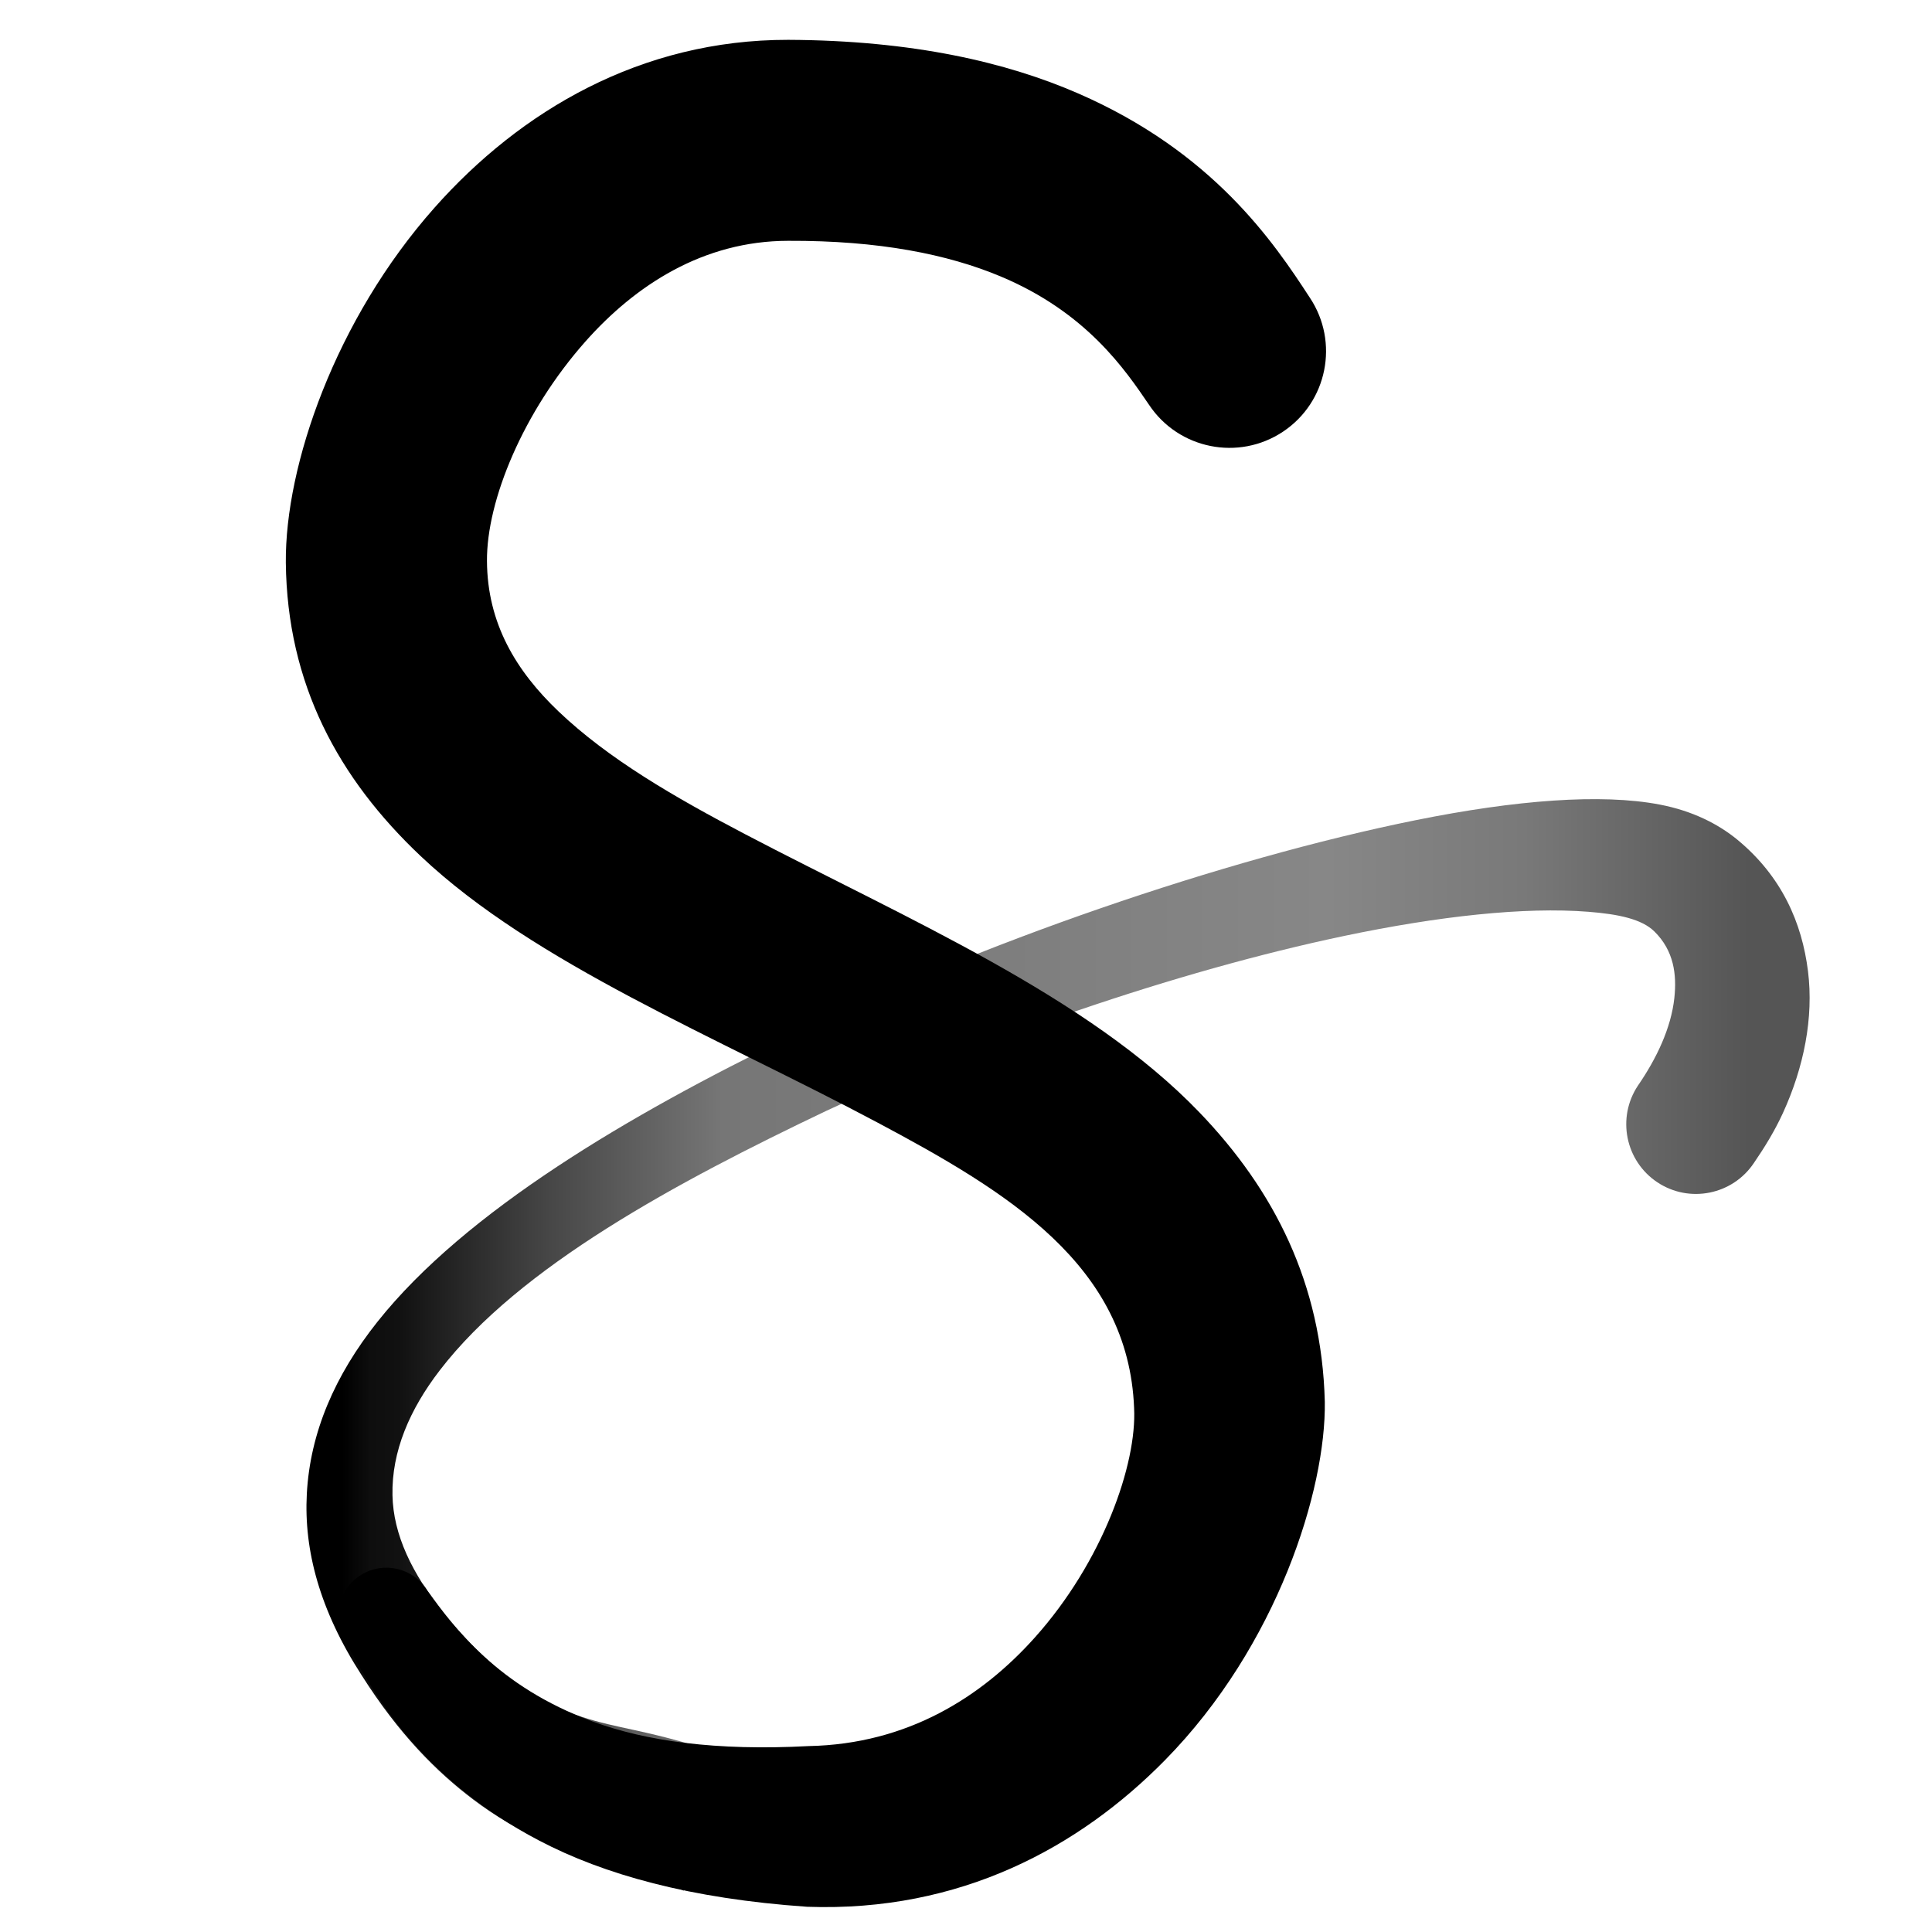
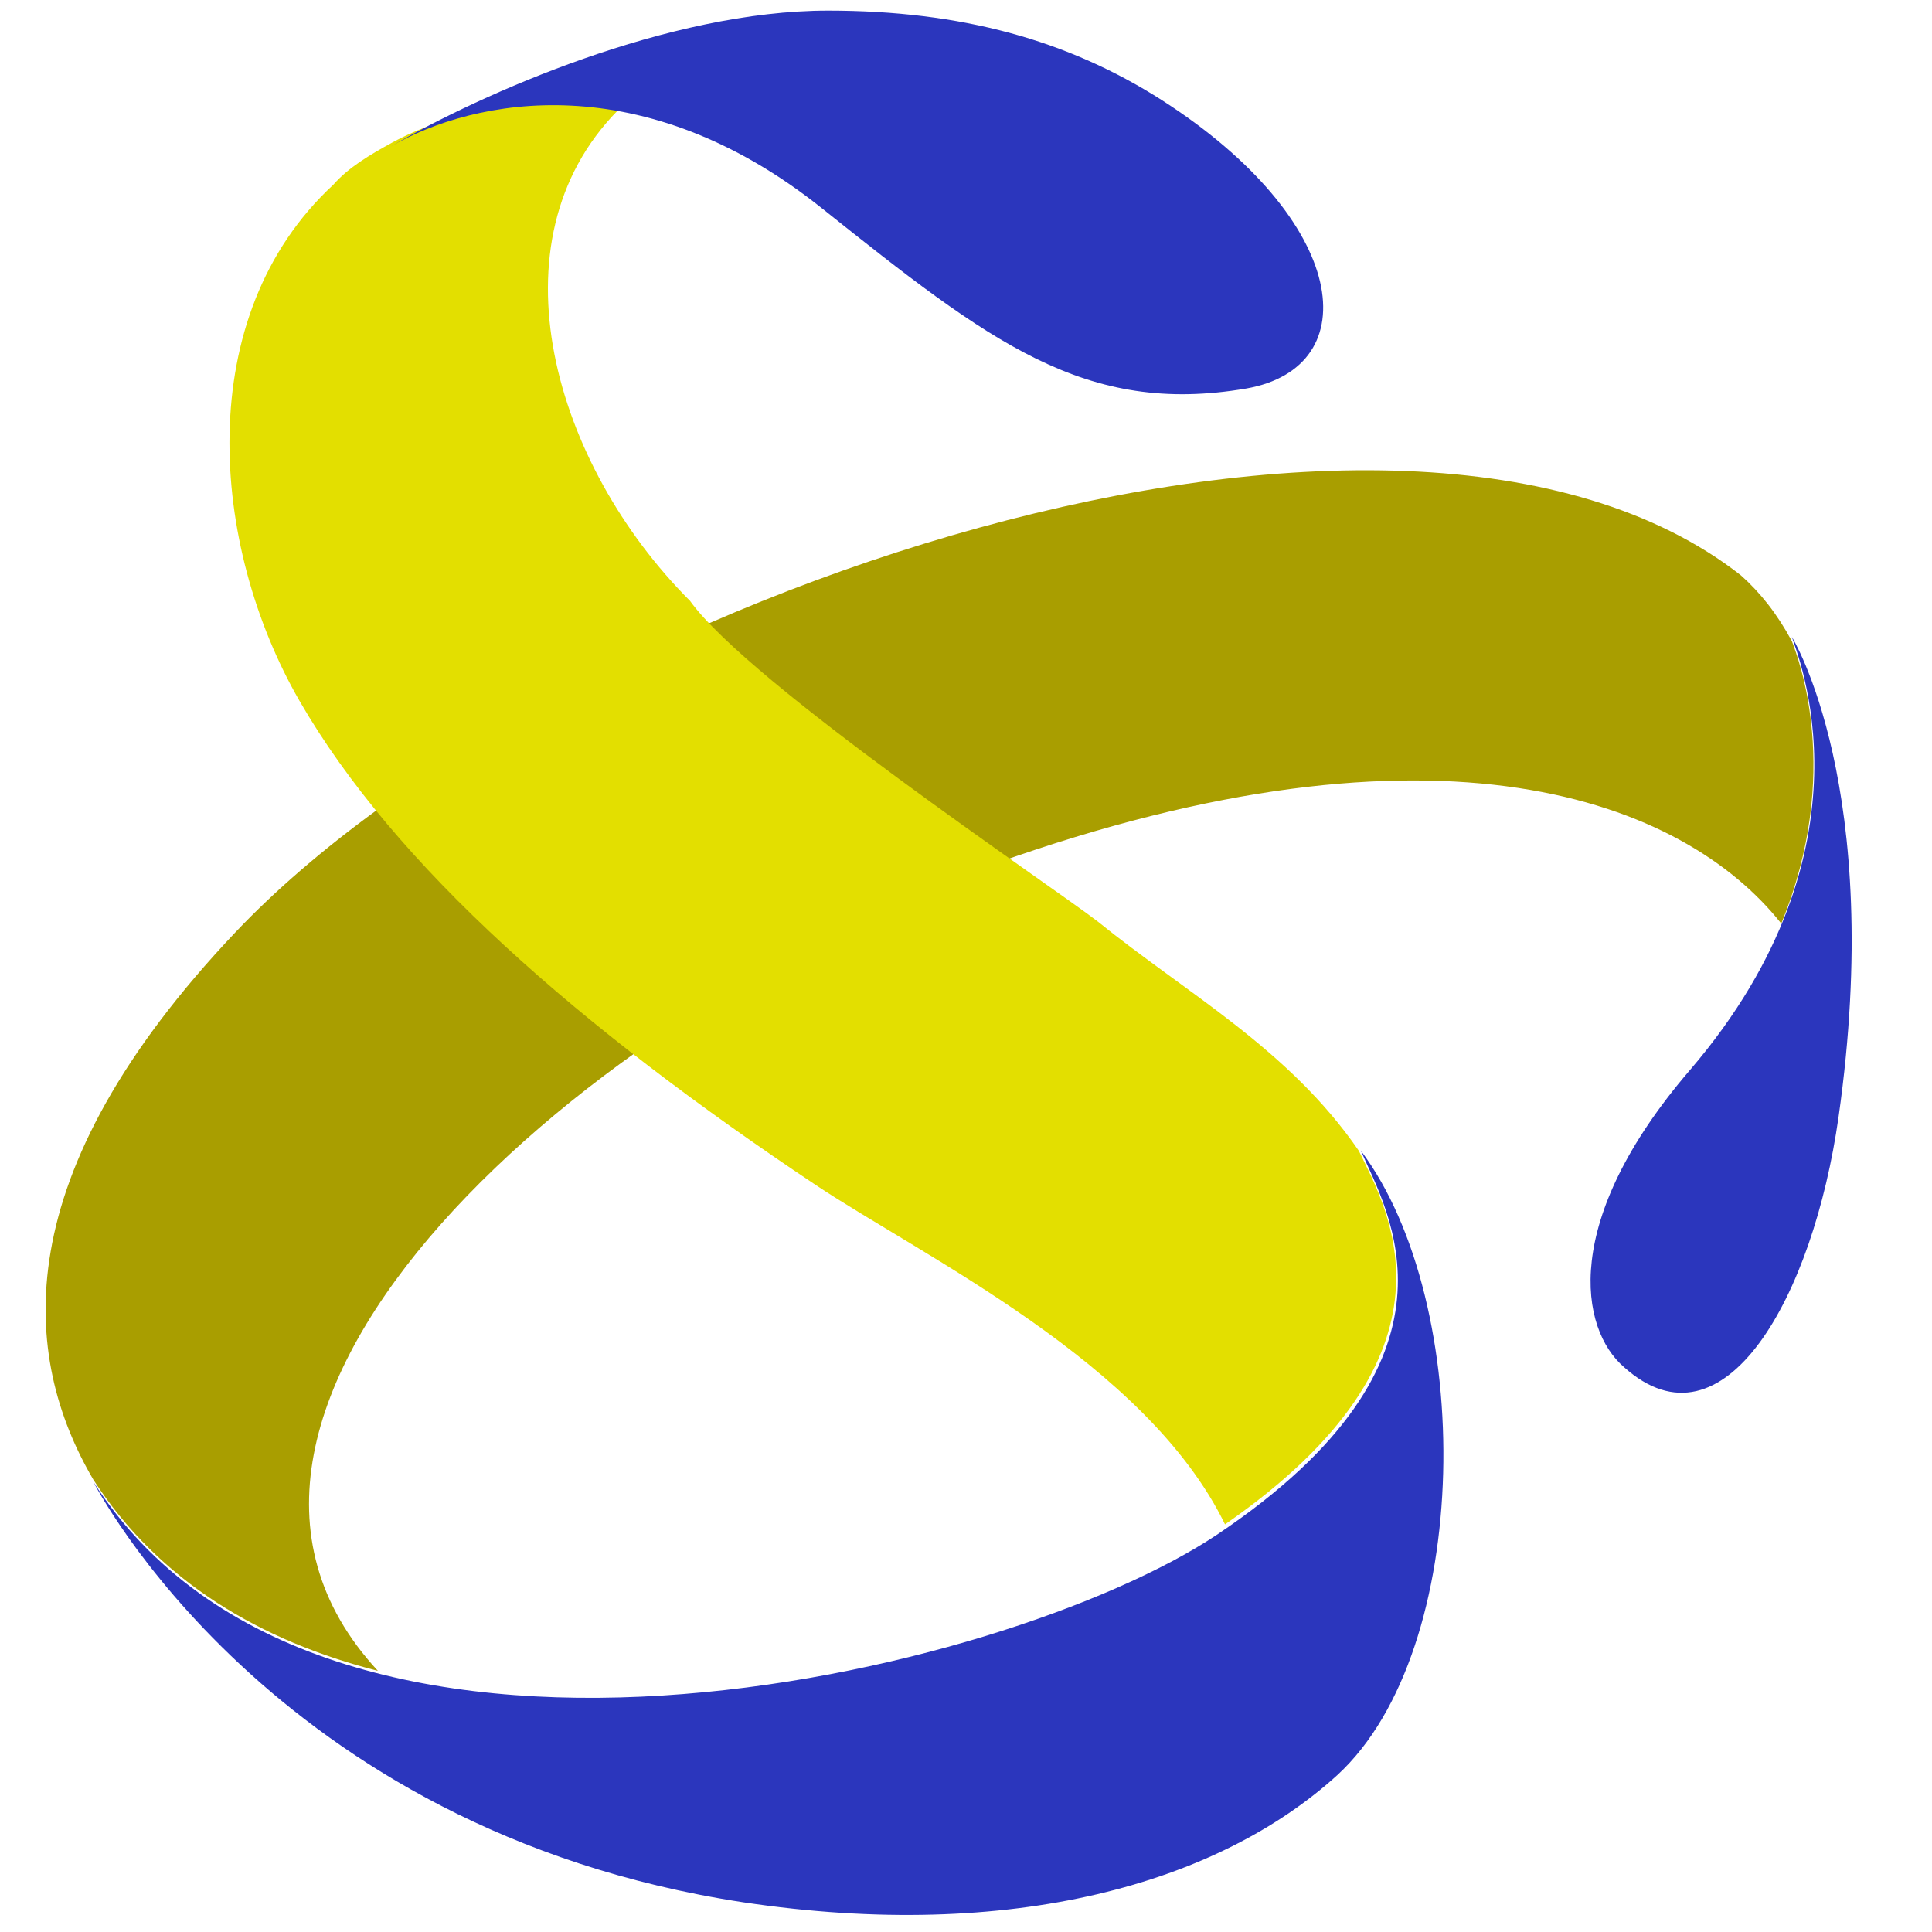
- <svg xmlns="http://www.w3.org/2000/svg" width="100%" height="100%" viewBox="0 0 110 110" version="1.1" xml:space="preserve" style="fill-rule:evenodd;clip-rule:evenodd;stroke-linejoin:round;stroke-miterlimit:2;">
-   <rect id="Artboard1" x="-506" y="-244" width="800" height="600" style="fill:none;" />
-   <g id="Artboard11">
-     <path d="M99.865,66.207c0.615,-0.898 1.188,-1.836 1.639,-2.819c1.205,-2.624 1.764,-5.451 1.437,-8.082c-0.342,-2.765 -1.492,-5.407 -4.02,-7.495c-1.093,-0.896 -2.548,-1.643 -4.427,-2.003c-3.323,-0.637 -8.202,-0.259 -13.889,0.889c-10.915,2.203 -25.049,7.061 -35.597,12.319c-9.143,4.44 -18.511,9.943 -23.521,16.245c-2.424,3.05 -3.832,6.306 -4.018,9.795c-0.172,3.207 0.731,6.62 3.12,10.323c2.14,3.38 4.292,5.517 6.344,7.07c2.655,2.01 5.233,2.944 7.823,3.76c1.384,0.436 2.777,0.791 4.172,1.443l3.263,-7.304c-1.808,-0.771 -3.572,-1.272 -5.376,-1.689c-1.942,-0.448 -3.947,-0.735 -6.061,-1.96c-1.69,-0.978 -3.486,-2.413 -5.414,-4.757c-1.909,-2.364 -2.948,-4.592 -2.994,-6.806c-0.051,-2.506 0.983,-4.889 2.686,-7.107c4.546,-5.924 13.502,-10.724 22.012,-14.781c8.707,-4.046 19.84,-7.935 29.499,-9.962c5.364,-1.126 10.249,-1.661 13.898,-1.373c1.704,0.135 3.039,0.412 3.758,1.126c1.104,1.089 1.275,2.443 1.132,3.777c-0.186,1.725 -1.018,3.459 -2.076,4.997c-1.212,1.824 -0.716,4.289 1.108,5.502c1.824,1.212 4.289,0.716 5.502,-1.108Z" style="fill:url(#_Linear1);" />
-     <path d="M74.577,16.95c-2.056,-3.159 -5.499,-8.278 -13.18,-11.626c-4.071,-1.775 -9.414,-3.025 -16.522,-3.056c-8.384,-0.009 -15.24,4.037 -20.139,9.561c-5.649,6.371 -8.511,14.685 -8.462,20.207c0.074,6.906 2.986,12.276 7.685,16.714c6.478,6.118 16.851,10.292 26.003,15.164c7.416,3.947 14.291,8.115 14.609,16.255c0.163,3.177 -1.771,8.738 -5.663,13.077c-3.007,3.354 -7.211,6.058 -12.876,6.169c-5.268,0.278 -9.248,-0.279 -12.314,-1.409c-5.385,-1.986 -7.879,-5.35 -9.385,-7.448c-0.796,-1.288 -2.488,-1.687 -3.775,-0.891c-1.288,0.796 -1.687,2.488 -0.891,3.775c1.591,3.02 4.316,7.834 11.034,11.355c3.67,1.924 8.584,3.307 15.257,3.767c8.732,0.311 15.502,-3.395 20.372,-8.349c6.407,-6.515 9.173,-15.417 9.099,-20.405c-0.172,-6.741 -2.887,-12.053 -7.142,-16.479c-6.36,-6.618 -16.687,-11.027 -25.868,-15.838c-4.022,-2.107 -7.794,-4.291 -10.624,-6.993c-2.409,-2.299 -4.049,-5 -4.069,-8.557c-0.025,-3.452 2.072,-8.513 5.603,-12.496c2.832,-3.196 6.698,-5.731 11.546,-5.736c5.18,-0.022 9.092,0.772 12.078,2.02c4.924,2.059 7.117,5.336 8.47,7.319c1.683,2.526 5.101,3.21 7.627,1.527c2.526,-1.683 3.21,-5.101 1.527,-7.627Z" />
+ <svg xmlns="http://www.w3.org/2000/svg" width="100%" height="100%" viewBox="0 0 91 91" version="1.1" xml:space="preserve" style="fill-rule:evenodd;clip-rule:evenodd;stroke-linejoin:round;stroke-miterlimit:2;">
+   <g id="Ebene_3">
+     <g>
+       <path d="M35,89.6c-22.3,-3.4 -30.6,-19.8 -30.6,-19.8c10.8,16.9 43,9.1 52.9,2.5c12.4,-8.3 8,-15.3 6.8,-18.1c5.4,7.2 5.3,23.5 -1.1,29.4c-5.6,5.1 -15.3,7.9 -28,6Z" style="fill:#2b36bd;fill-rule:nonzero;" />
+       <path d="M83.9,43.5c2.9,-7.1 0.8,-12.5 0.5,-13.3c-0.7,-1.3 -1.5,-2.3 -2.4,-3.1c-16.1,-12.6 -55.9,1 -70.9,16.8c-10.9,11.5 -10.1,20 -6.7,25.8c3.1,4.8 7.9,7.6 13.4,9c-11.5,-12.4 9.8,-31.1 29,-38c21,-7.5 32.5,-3 37.1,2.8Z" style="fill:#a99e00;fill-rule:nonzero;" />
+       <path d="M79.6,50.4c9,-10.5 5,-19.7 4.8,-20.4c-0,0 4.4,7.1 2.2,22.6c-1.2,8.5 -5.4,16 -10.1,11.8c-2.1,-1.8 -3,-6.9 3.1,-14Z" style="fill:#2b36bd;fill-rule:nonzero;" />
+       <path d="M64,54.2c-3.3,-4.8 -8.1,-7.4 -12.3,-10.8c-2.2,-1.7 -16.4,-11.2 -19.2,-15.1c-6.4,-6.4 -9.5,-16.9 -3.4,-23.1c-4.4,-0.8 -8.2,0.2 -10.6,1.5c-1.1,0.6 -2.1,1.2 -2.8,2c-6.7,6.2 -5.8,17 -1.6,24.3c4.5,7.8 13.2,15.4 24.3,22.8c5.1,3.4 15.6,8.4 19.3,16c11.7,-8.1 7.6,-14.9 6.3,-17.6Z" style="fill:#e3df00;fill-rule:nonzero;" />
+       <path d="M38.7,9.8c7.9,6.3 12.4,9.8 20,8.5c5.7,-1 4.9,-7.9 -4,-13.6c-4.4,-2.8 -9.4,-4.2 -15.7,-4.2c-7.5,-0 -16.3,3.9 -20.6,6.4c4,-2.3 11.9,-3.8 20.3,2.9Z" style="fill:#2b36bd;fill-rule:nonzero;" />
+     </g>
  </g>
-   <defs>
-     <linearGradient id="_Linear1" x1="0" y1="0" x2="1" y2="0" gradientUnits="userSpaceOnUse" gradientTransform="matrix(79.2931,1.10041e-14,6.14232e-15,55.3251,19.906,76.3374)">
-       <stop offset="0" style="stop-color:#000;stop-opacity:1" />
-       <stop offset="0.01" style="stop-color:#070707;stop-opacity:1" />
-       <stop offset="0.02" style="stop-color:#0e0e0e;stop-opacity:1" />
-       <stop offset="0.04" style="stop-color:#111;stop-opacity:1" />
-       <stop offset="0.15" style="stop-color:#484848;stop-opacity:1" />
-       <stop offset="0.27" style="stop-color:#767676;stop-opacity:1" />
-       <stop offset="0.7" style="stop-color:#878787;stop-opacity:1" />
-       <stop offset="0.84" style="stop-color:#797979;stop-opacity:1" />
-       <stop offset="1" style="stop-color:#555;stop-opacity:1" />
-     </linearGradient>
-   </defs>
</svg>
